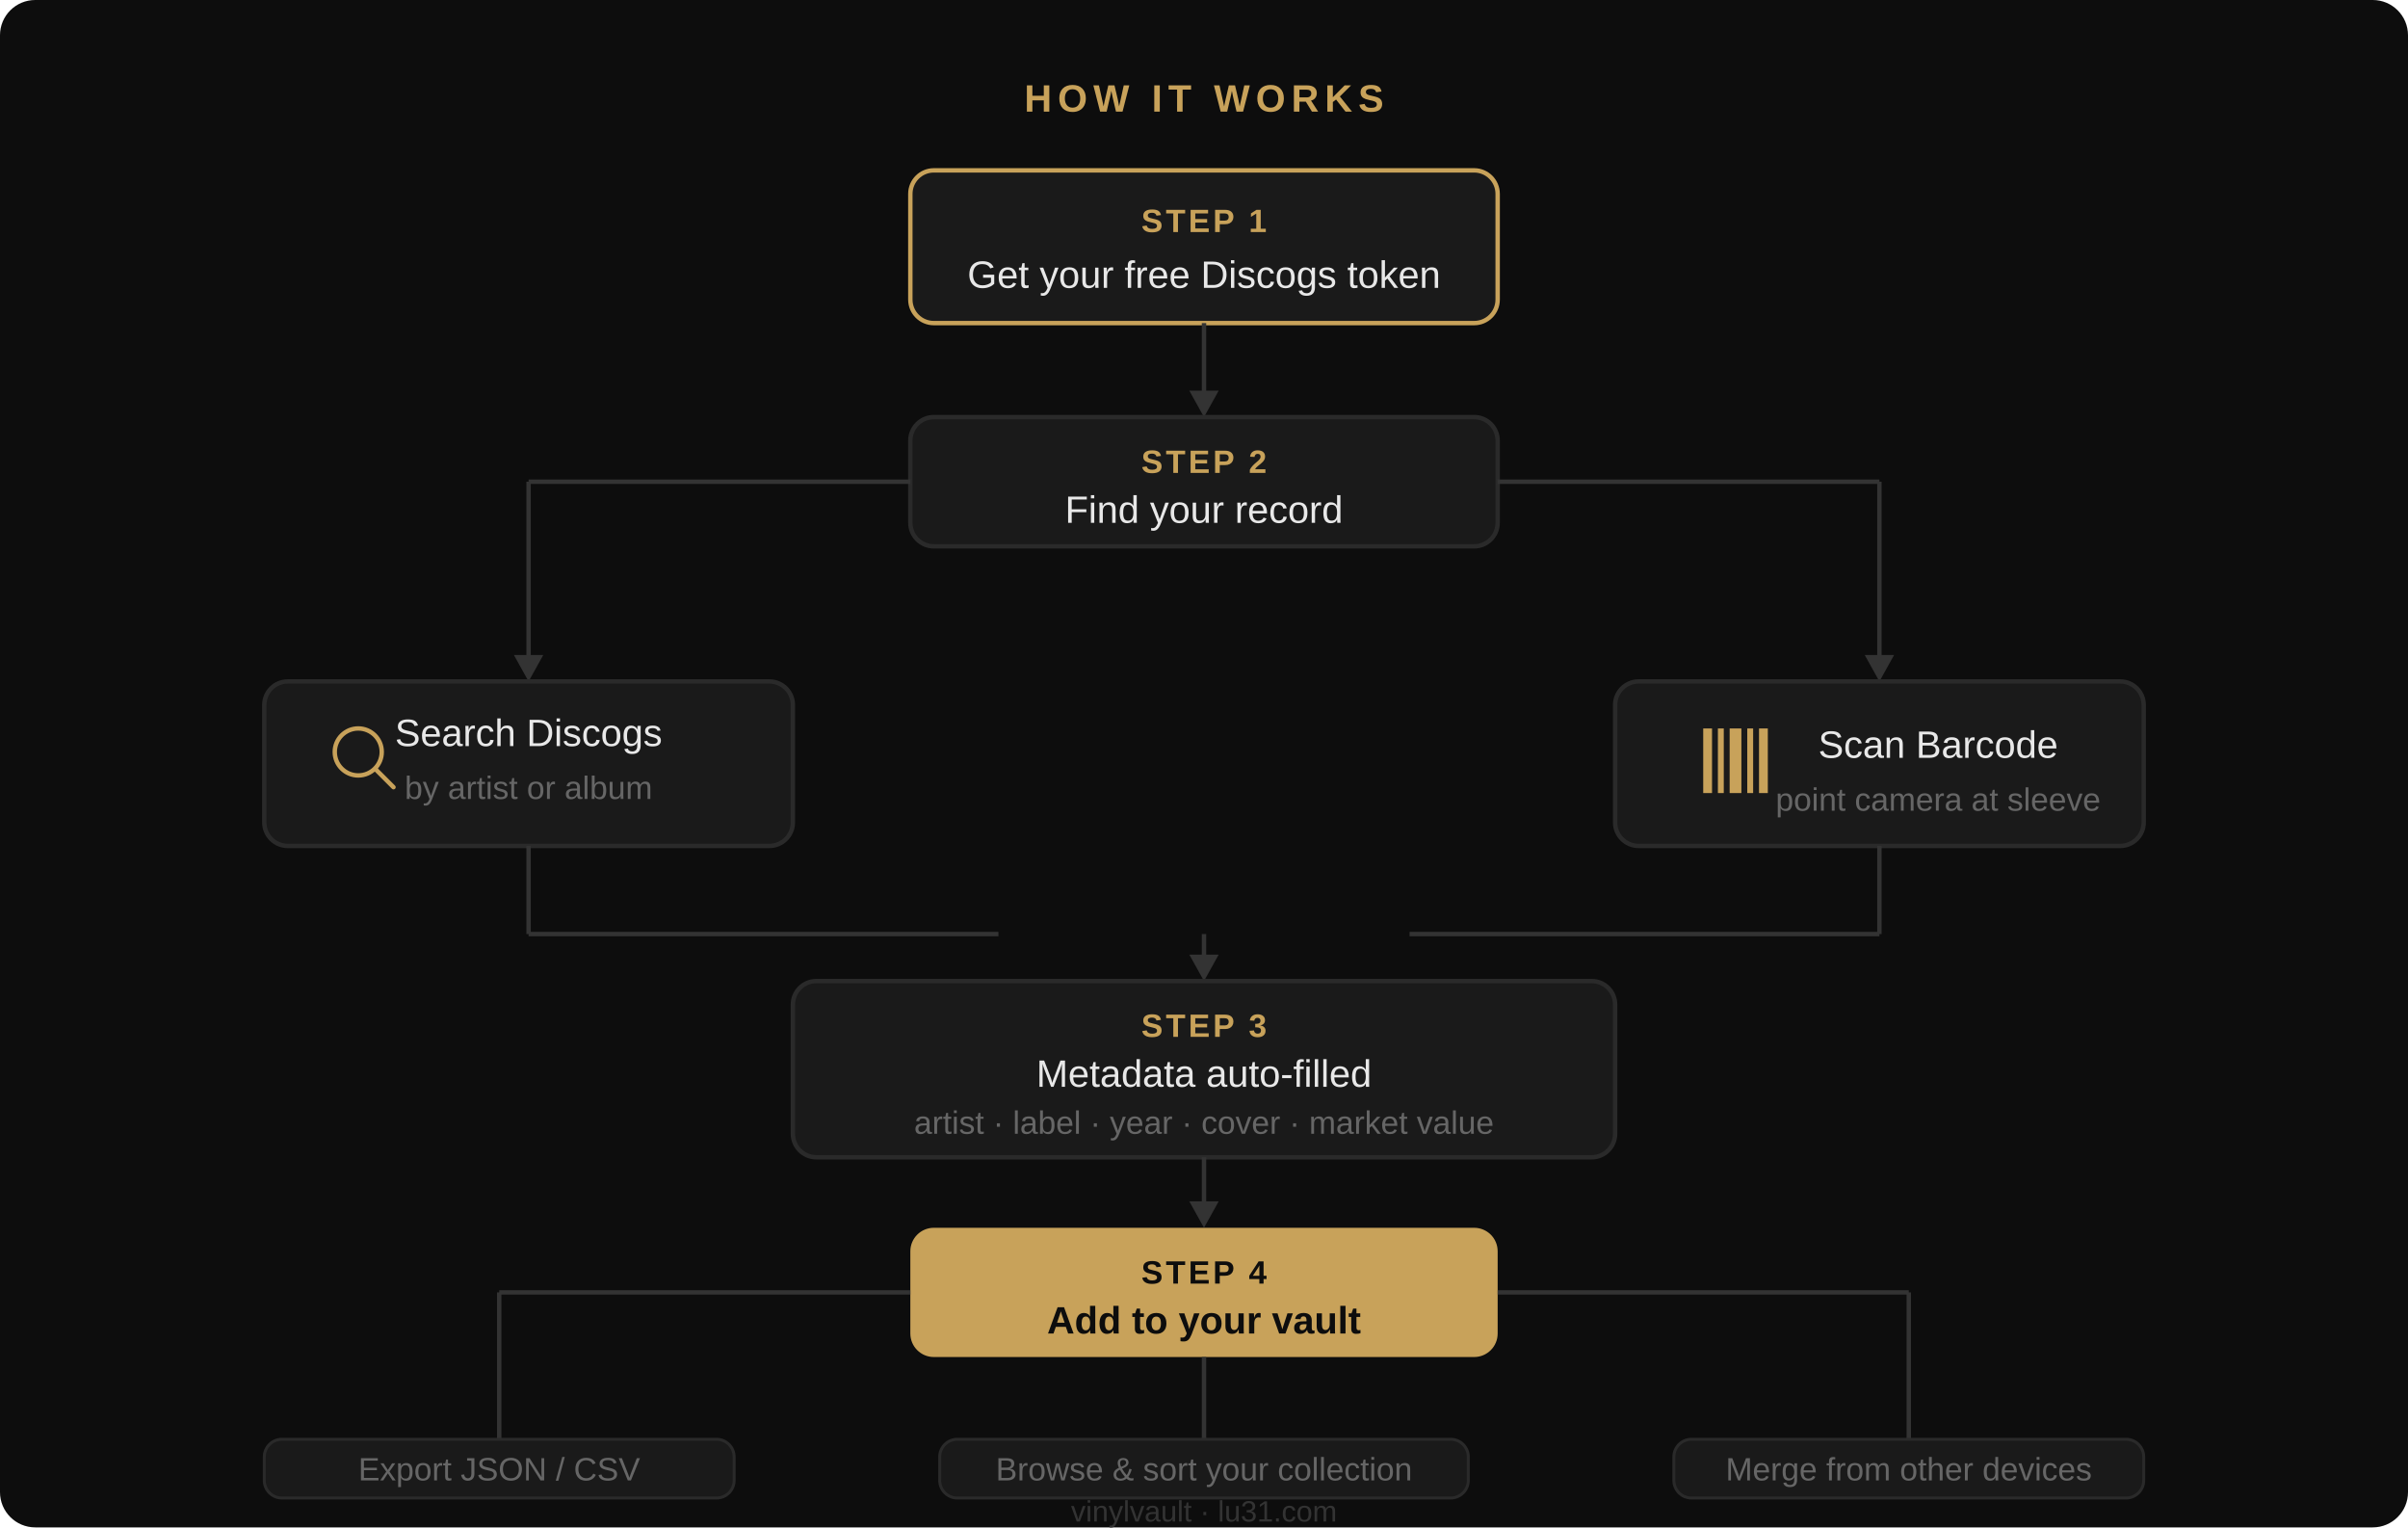
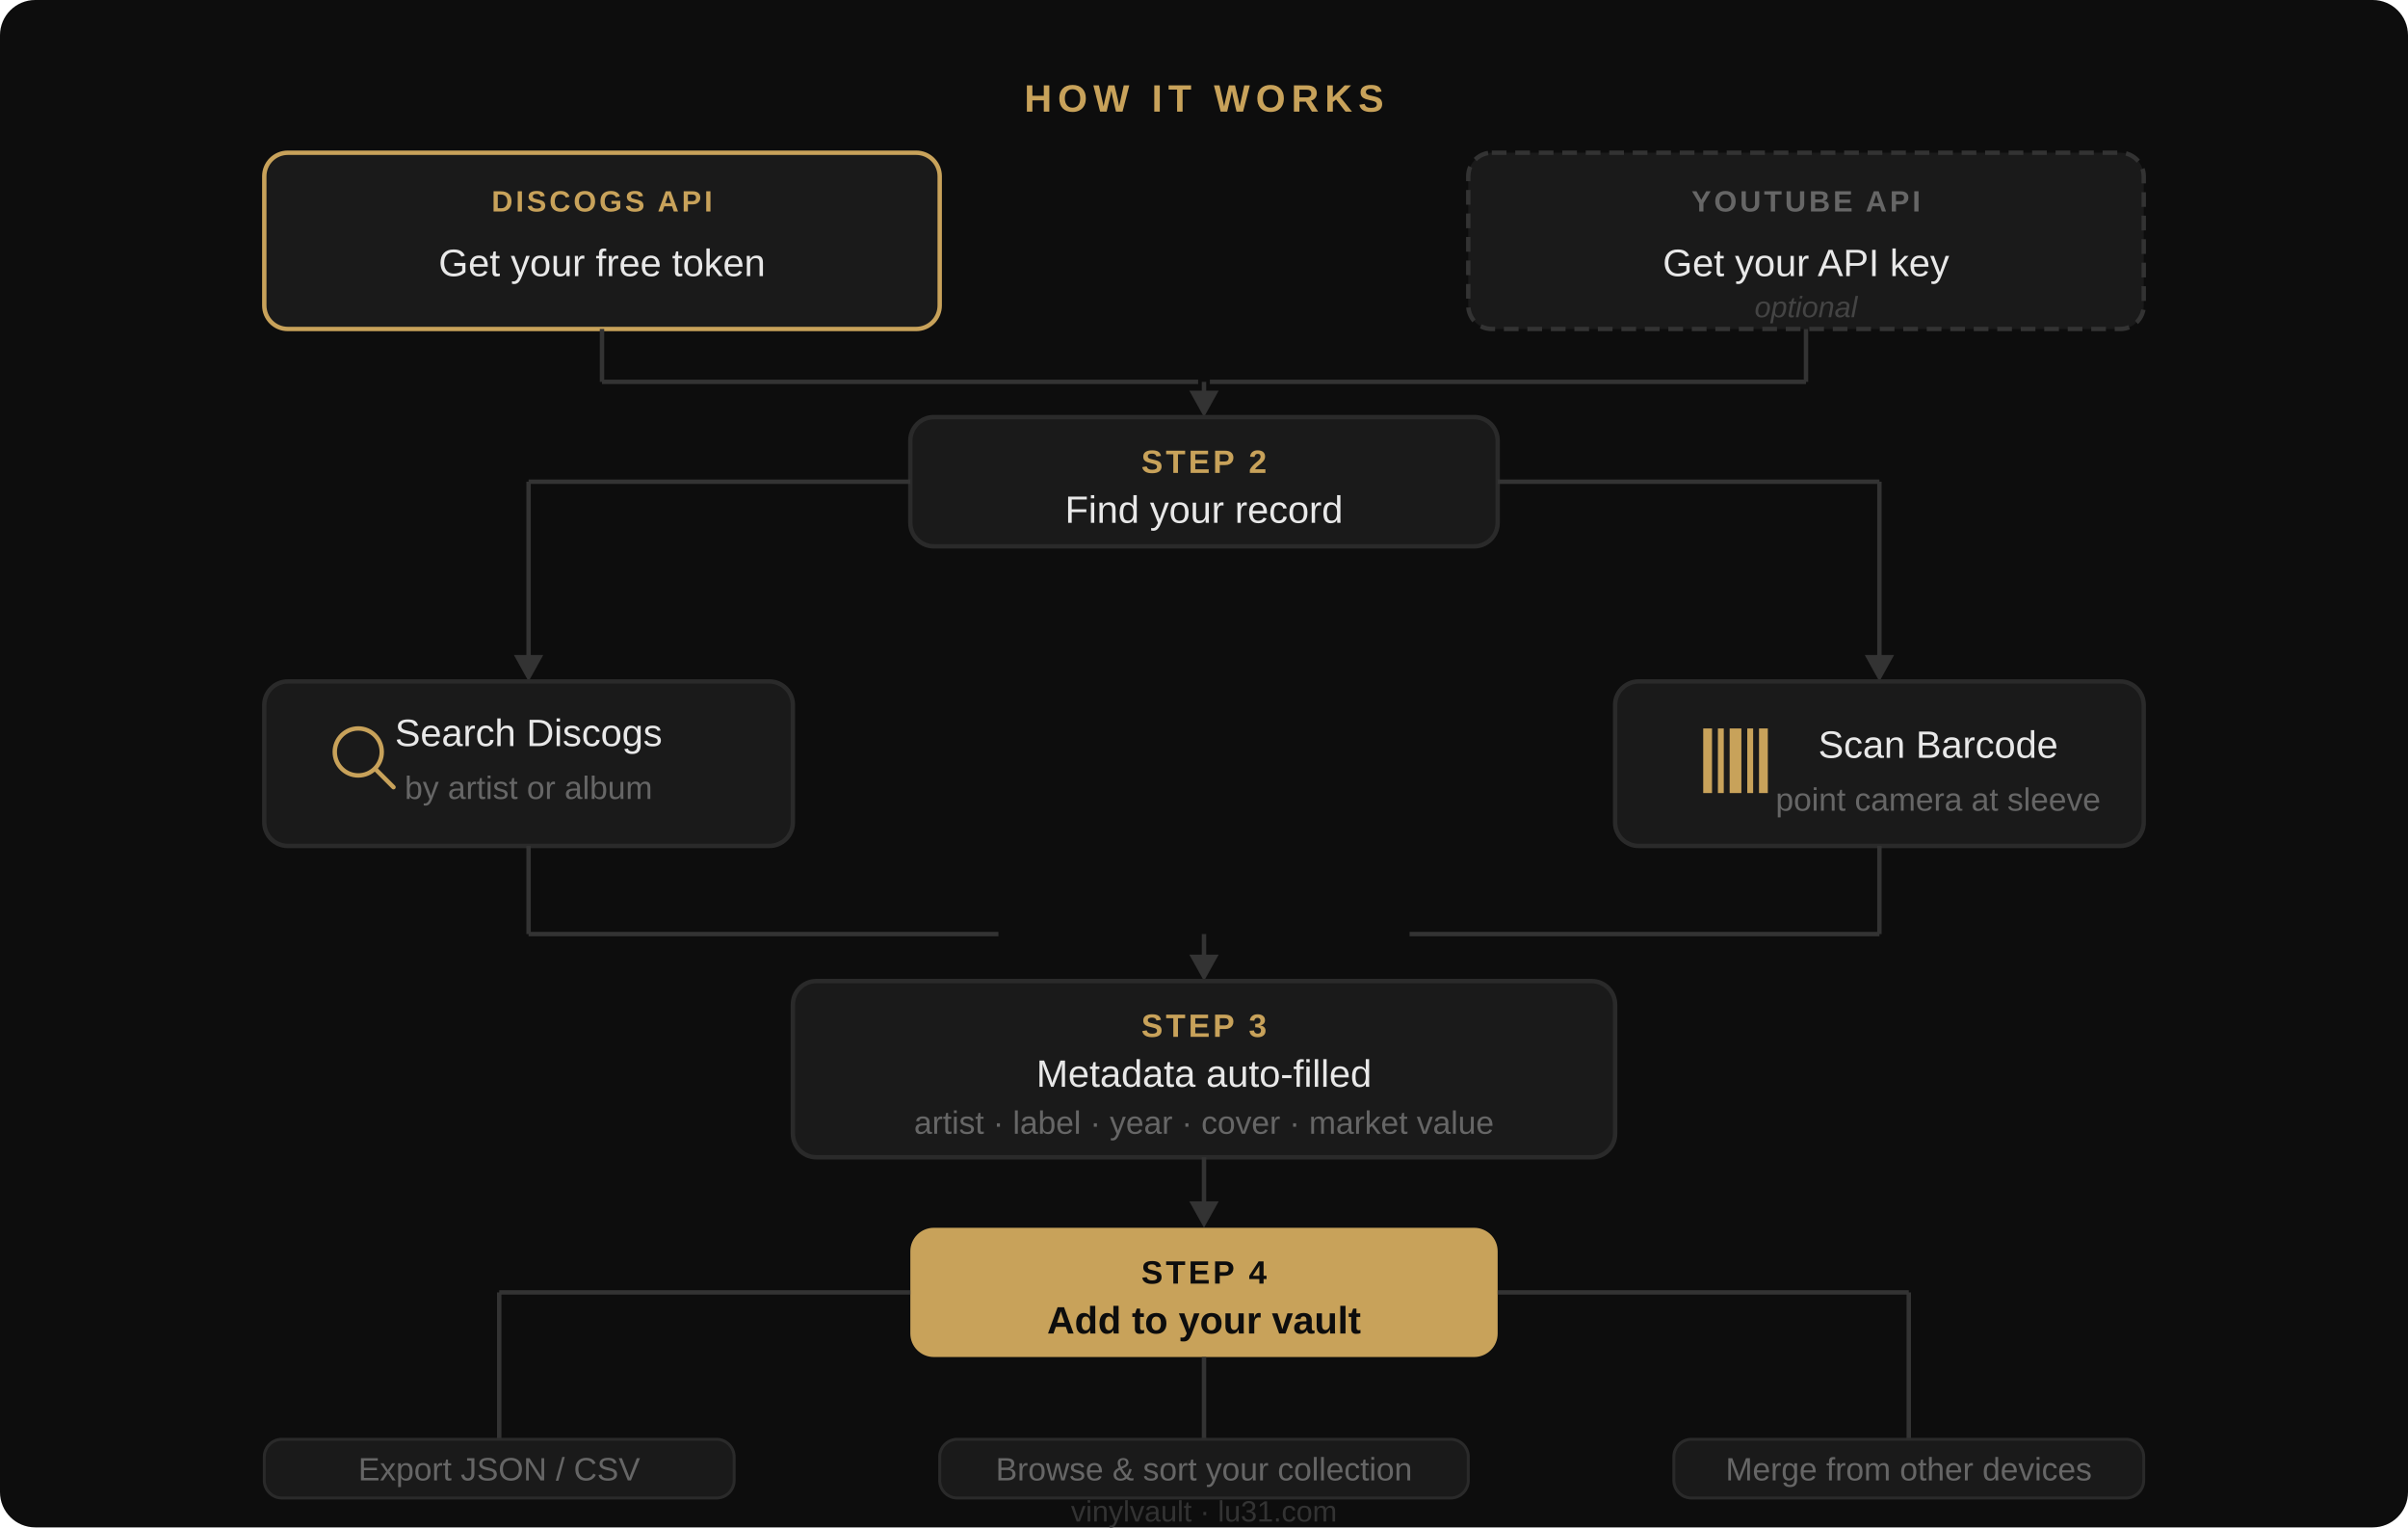
<svg xmlns="http://www.w3.org/2000/svg" viewBox="0 0 820 520" width="820" height="520" font-family="Arial, Helvetica, sans-serif">
  <rect width="820" height="520" fill="#0d0d0d" rx="12" />
  <text x="410" y="38" text-anchor="middle" fill="#c8a25a" font-size="13" font-weight="600" letter-spacing="2">HOW IT WORKS</text>
-   <rect x="310" y="58" width="200" height="52" rx="8" fill="#1a1a1a" stroke="#c8a25a" stroke-width="1.5" />
-   <text x="410" y="79" text-anchor="middle" fill="#c8a25a" font-size="11" font-weight="700" letter-spacing="1">STEP 1</text>
-   <text x="410" y="98" text-anchor="middle" fill="#e8e8e8" font-size="13">Get your free Discogs token</text>
-   <line x1="410" y1="110" x2="410" y2="138" stroke="#333" stroke-width="1.5" />
+   <rect x="90" y="52" width="230" height="60" rx="8" fill="#1a1a1a" stroke="#c8a25a" stroke-width="1.5" />
+   <text x="205" y="72" text-anchor="middle" fill="#c8a25a" font-size="10" font-weight="700" letter-spacing="1">DISCOGS API</text>
+   <text x="205" y="94" text-anchor="middle" fill="#e8e8e8" font-size="13">Get your free token</text>
+   <rect x="500" y="52" width="230" height="60" rx="8" fill="#1a1a1a" stroke="#333" stroke-width="1.5" stroke-dasharray="5 3" />
+   <text x="615" y="72" text-anchor="middle" fill="#666" font-size="10" font-weight="700" letter-spacing="1">YOUTUBE API</text>
+   <text x="615" y="94" text-anchor="middle" fill="#e8e8e8" font-size="13">Get your API key</text>
+   <text x="615" y="108" text-anchor="middle" fill="#444" font-size="10" font-style="italic">optional</text>
+   <line x1="205" y1="112" x2="205" y2="130" stroke="#333" stroke-width="1.5" />
+   <line x1="205" y1="130" x2="408" y2="130" stroke="#333" stroke-width="1.5" />
+   <line x1="615" y1="112" x2="615" y2="130" stroke="#333" stroke-width="1.5" />
+   <line x1="615" y1="130" x2="412" y2="130" stroke="#333" stroke-width="1.5" />
+   <line x1="410" y1="130" x2="410" y2="138" stroke="#333" stroke-width="1.5" />
  <polygon points="410,142 405,133 415,133" fill="#333" />
  <rect x="310" y="142" width="200" height="44" rx="8" fill="#1a1a1a" stroke="#2a2a2a" stroke-width="1.5" />
  <text x="410" y="161" text-anchor="middle" fill="#c8a25a" font-size="11" font-weight="700" letter-spacing="1">STEP 2</text>
  <text x="410" y="178" text-anchor="middle" fill="#e8e8e8" font-size="13">Find your record</text>
  <line x1="310" y1="164" x2="180" y2="164" stroke="#333" stroke-width="1.5" />
  <line x1="180" y1="164" x2="180" y2="228" stroke="#333" stroke-width="1.5" />
  <polygon points="180,232 175,223 185,223" fill="#333" />
  <line x1="510" y1="164" x2="640" y2="164" stroke="#333" stroke-width="1.5" />
  <line x1="640" y1="164" x2="640" y2="228" stroke="#333" stroke-width="1.5" />
  <polygon points="640,232 635,223 645,223" fill="#333" />
  <rect x="90" y="232" width="180" height="56" rx="8" fill="#1a1a1a" stroke="#2a2a2a" stroke-width="1.5" />
  <circle cx="122" cy="256" r="8" fill="none" stroke="#c8a25a" stroke-width="1.5" />
  <line x1="128" y1="262" x2="134" y2="268" stroke="#c8a25a" stroke-width="1.5" stroke-linecap="round" />
  <text x="180" y="254" text-anchor="middle" fill="#e8e8e8" font-size="13">Search Discogs</text>
  <text x="180" y="272" text-anchor="middle" fill="#666" font-size="11">by artist or album</text>
  <rect x="550" y="232" width="180" height="56" rx="8" fill="#1a1a1a" stroke="#2a2a2a" stroke-width="1.5" />
  <rect x="580" y="248" width="3" height="22" fill="#c8a25a" />
  <rect x="585" y="248" width="2" height="22" fill="#c8a25a" />
  <rect x="589" y="248" width="4" height="22" fill="#c8a25a" />
  <rect x="595" y="248" width="2" height="22" fill="#c8a25a" />
  <rect x="599" y="248" width="3" height="22" fill="#c8a25a" />
  <text x="660" y="258" text-anchor="middle" fill="#e8e8e8" font-size="13">Scan Barcode</text>
  <text x="660" y="276" text-anchor="middle" fill="#666" font-size="11">point camera at sleeve</text>
  <line x1="180" y1="288" x2="180" y2="318" stroke="#333" stroke-width="1.5" />
  <line x1="180" y1="318" x2="340" y2="318" stroke="#333" stroke-width="1.5" />
  <line x1="640" y1="288" x2="640" y2="318" stroke="#333" stroke-width="1.5" />
  <line x1="640" y1="318" x2="480" y2="318" stroke="#333" stroke-width="1.5" />
  <line x1="410" y1="318" x2="410" y2="330" stroke="#333" stroke-width="1.5" />
  <polygon points="410,334 405,325 415,325" fill="#333" />
  <rect x="270" y="334" width="280" height="60" rx="8" fill="#1a1a1a" stroke="#2a2a2a" stroke-width="1.5" />
  <text x="410" y="353" text-anchor="middle" fill="#c8a25a" font-size="11" font-weight="700" letter-spacing="1">STEP 3</text>
  <text x="410" y="370" text-anchor="middle" fill="#e8e8e8" font-size="13">Metadata auto-filled</text>
  <text x="410" y="386" text-anchor="middle" fill="#666" font-size="11">artist · label · year · cover · market value</text>
  <line x1="410" y1="394" x2="410" y2="414" stroke="#333" stroke-width="1.5" />
  <polygon points="410,418 405,409 415,409" fill="#333" />
  <rect x="310" y="418" width="200" height="44" rx="8" fill="#c8a25a" />
  <text x="410" y="437" text-anchor="middle" fill="#0d0d0d" font-size="11" font-weight="700" letter-spacing="1">STEP 4</text>
  <text x="410" y="454" text-anchor="middle" fill="#0d0d0d" font-size="13" font-weight="600">Add to your vault</text>
  <line x1="310" y1="440" x2="170" y2="440" stroke="#333" stroke-width="1.5" />
  <line x1="170" y1="440" x2="170" y2="490" stroke="#333" stroke-width="1.5" />
  <line x1="510" y1="440" x2="650" y2="440" stroke="#333" stroke-width="1.5" />
  <line x1="650" y1="440" x2="650" y2="490" stroke="#333" stroke-width="1.5" />
  <rect x="90" y="490" width="160" height="20" rx="6" fill="#1a1a1a" stroke="#2a2a2a" stroke-width="1" />
  <text x="170" y="504" text-anchor="middle" fill="#666" font-size="11">Export JSON / CSV</text>
  <rect x="570" y="490" width="160" height="20" rx="6" fill="#1a1a1a" stroke="#2a2a2a" stroke-width="1" />
  <text x="650" y="504" text-anchor="middle" fill="#666" font-size="11">Merge from other devices</text>
  <line x1="410" y1="462" x2="410" y2="490" stroke="#333" stroke-width="1.5" />
  <rect x="320" y="490" width="180" height="20" rx="6" fill="#1a1a1a" stroke="#2a2a2a" stroke-width="1" />
  <text x="410" y="504" text-anchor="middle" fill="#666" font-size="11">Browse &amp; sort your collection</text>
  <text x="410" y="518" text-anchor="middle" fill="#333" font-size="10">vinylvault · lu31.com</text>
</svg>
